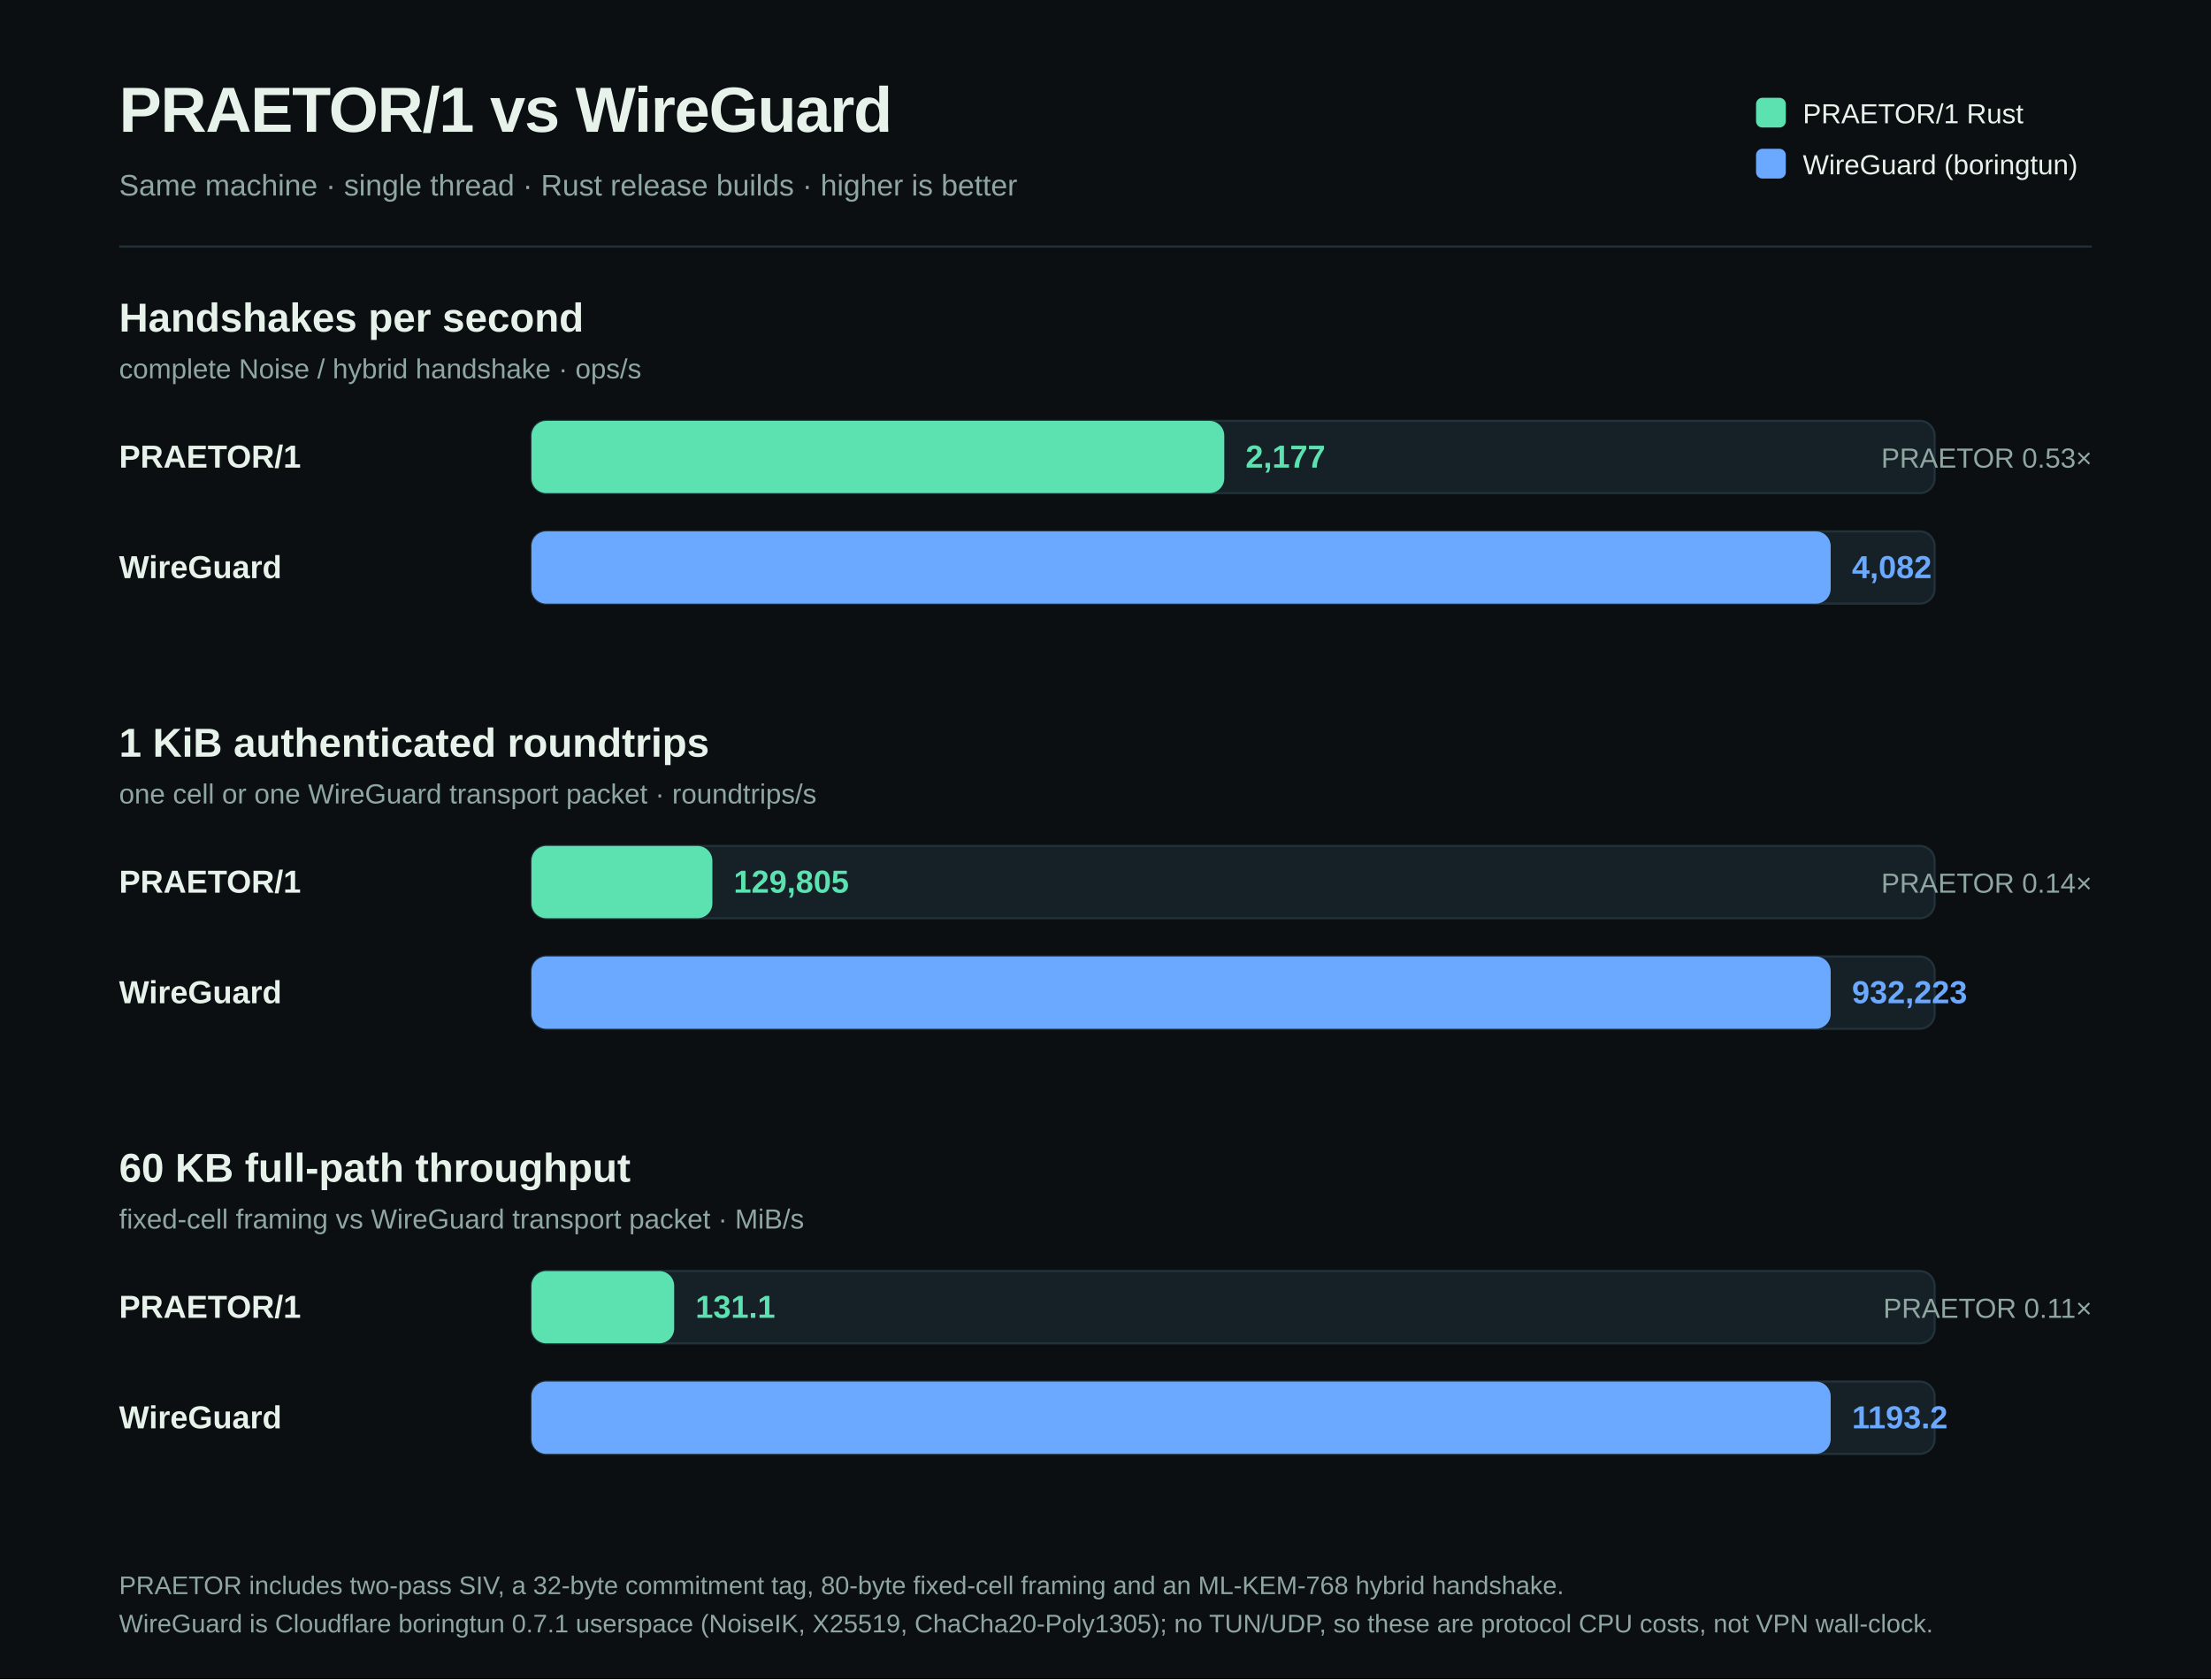
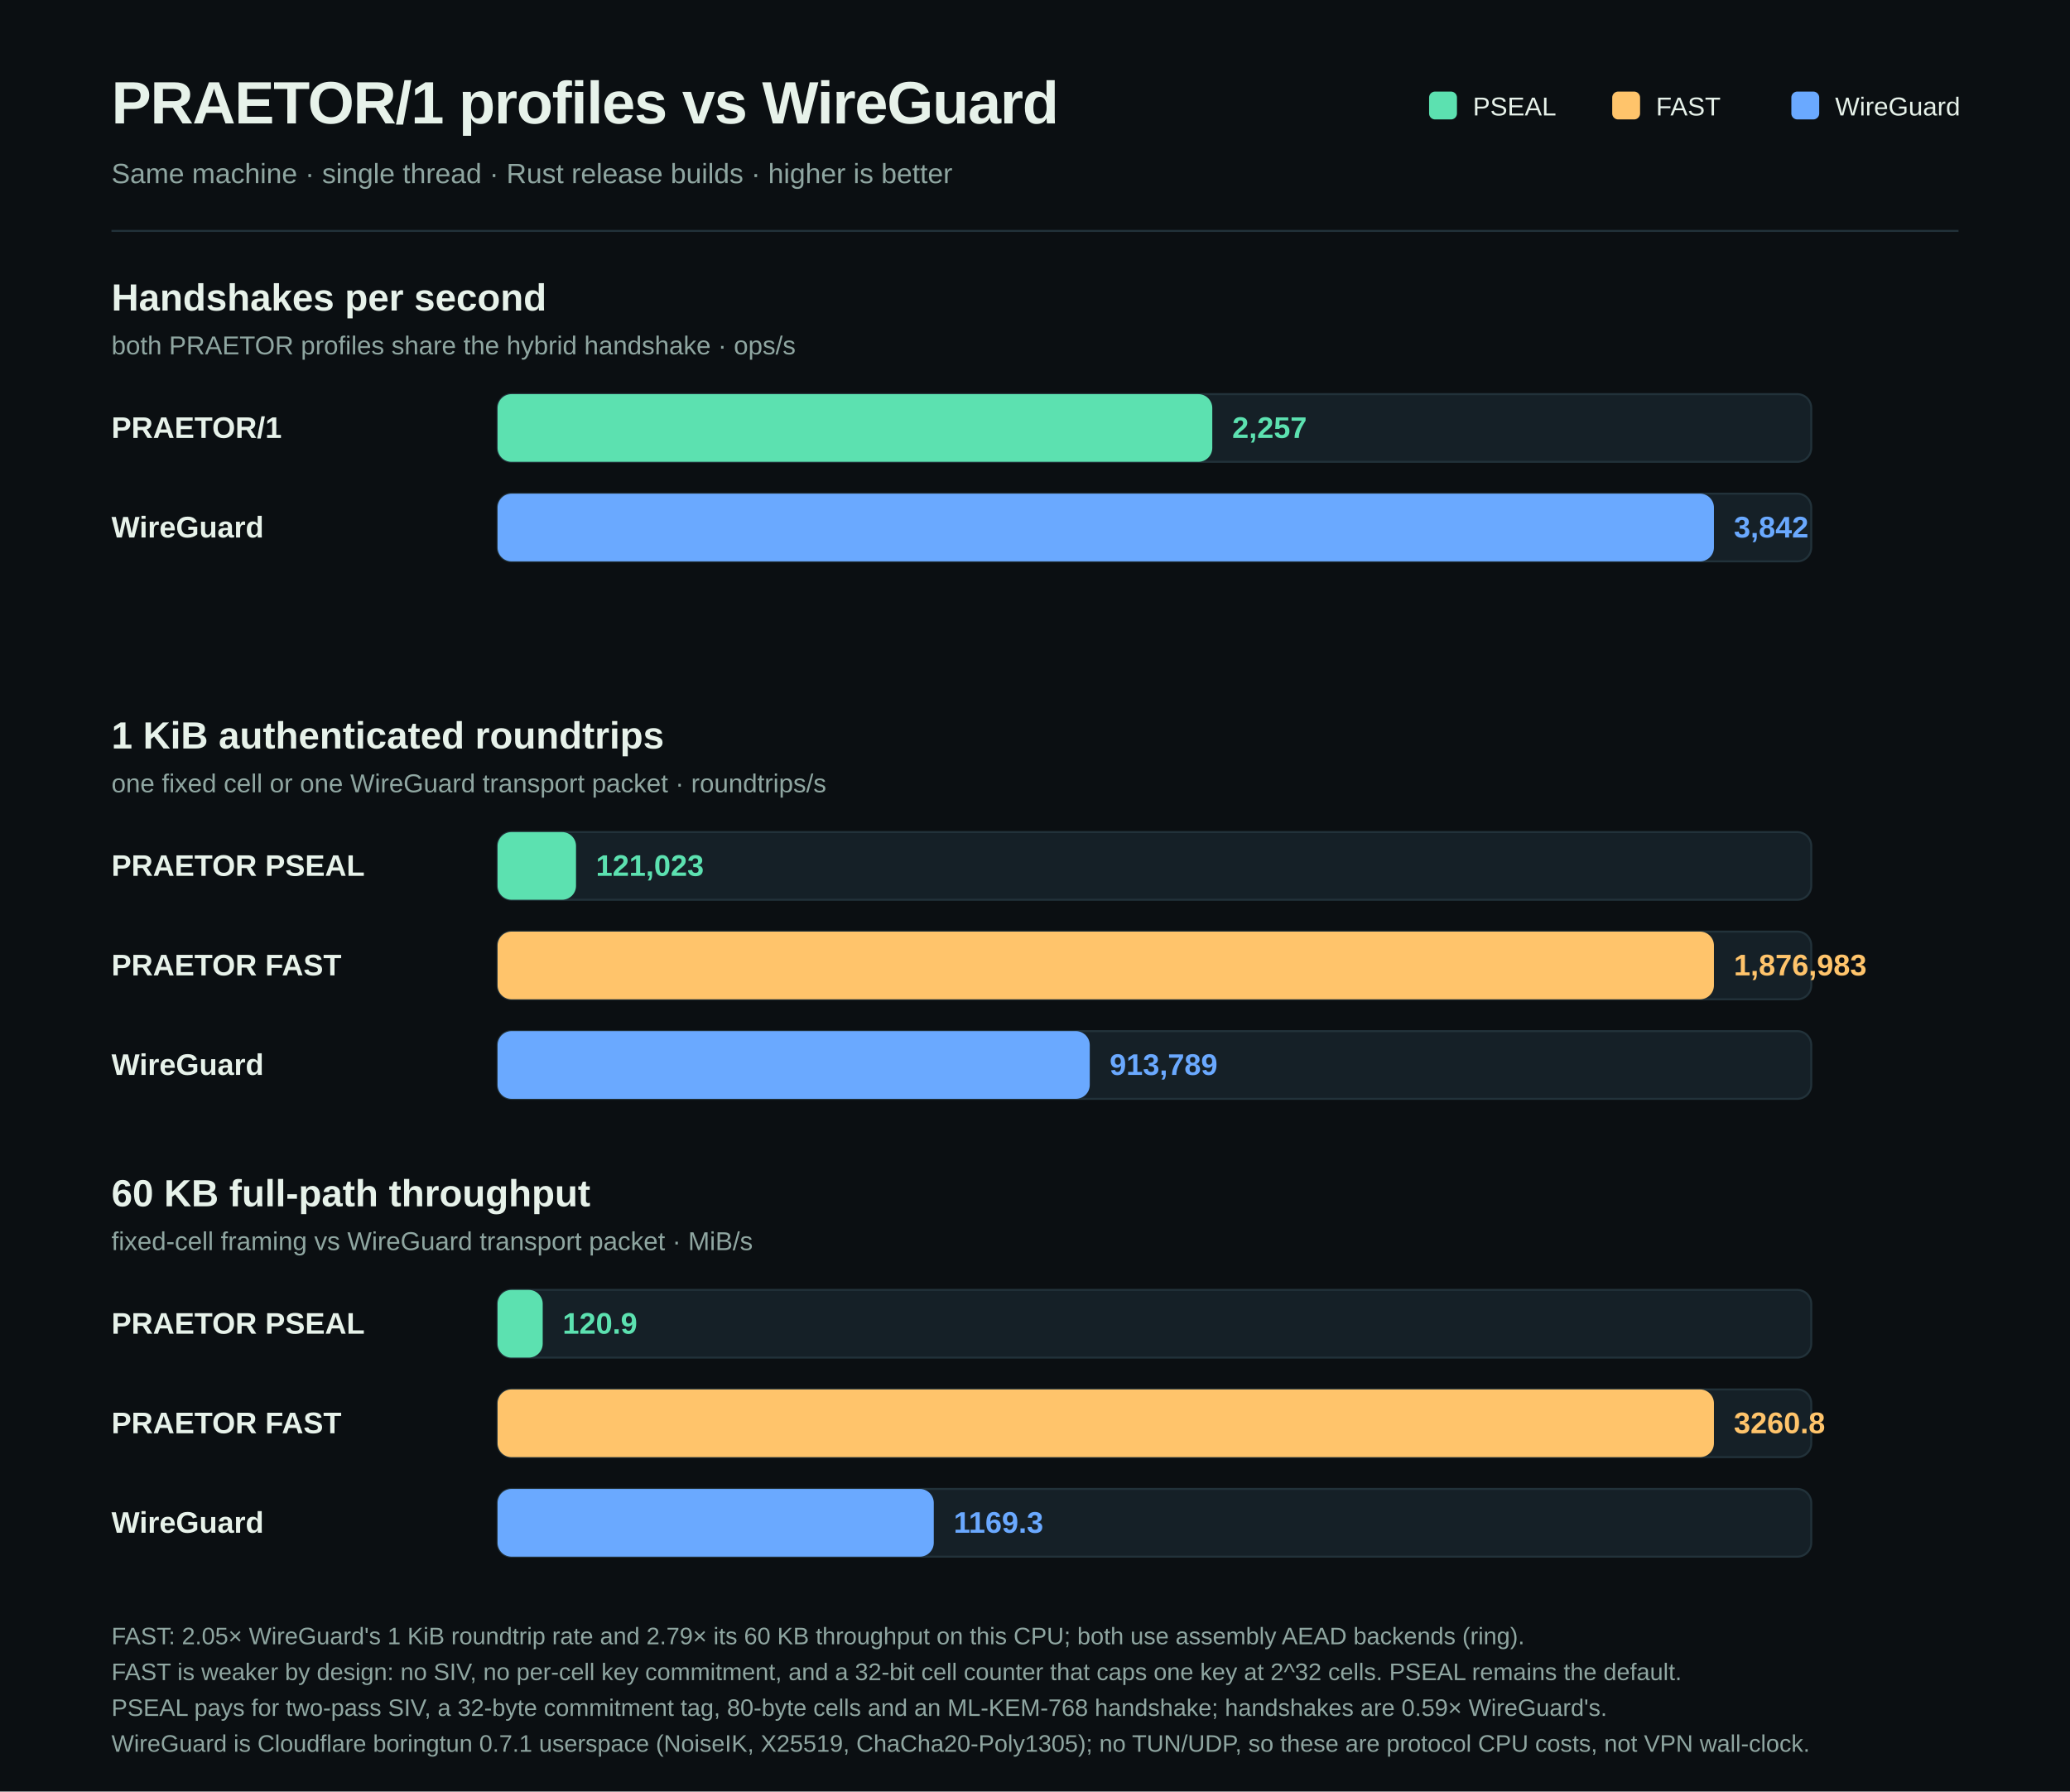
- <svg xmlns="http://www.w3.org/2000/svg" width="1040" height="790" viewBox="0 0 1040 790" role="img" aria-labelledby="title desc" font-family="Segoe UI, Arial, sans-serif">
-   <rect width="1040" height="790" fill="#0b0f12" />
-   <text x="56" y="62" fill="#e7f2ea" font-size="30" font-weight="800" letter-spacing="-0.5">PRAETOR/1 vs WireGuard</text>
+ <svg xmlns="http://www.w3.org/2000/svg" width="1040" height="900" viewBox="0 0 1040 900" role="img" aria-labelledby="title desc" font-family="Segoe UI, Arial, sans-serif">
+   <rect width="1040" height="900" fill="#0b0f12" />
+   <text x="56" y="62" fill="#e7f2ea" font-size="30" font-weight="800" letter-spacing="-0.5">PRAETOR/1 profiles vs WireGuard</text>
  <text x="56" y="92" fill="#8fa6a1" font-size="14">Same machine · single thread · Rust release builds · higher is better</text>
  <g font-family="Segoe UI, Arial, sans-serif">
-     <rect x="826" y="46" width="14" height="14" rx="3" fill="#5ce1b0" />
-     <text x="848" y="58" fill="#e7f2ea" font-size="13">PRAETOR/1 Rust</text>
-     <rect x="826" y="70" width="14" height="14" rx="3" fill="#6aa9ff" />
-     <text x="848" y="82" fill="#e7f2ea" font-size="13">WireGuard (boringtun)</text>
+     <rect x="718" y="46" width="14" height="14" rx="3" fill="#5ce1b0" />
+     <text x="740" y="58" fill="#e7f2ea" font-size="13">PSEAL</text>
+     <rect x="810" y="46" width="14" height="14" rx="3" fill="#ffc46b" />
+     <text x="832" y="58" fill="#e7f2ea" font-size="13">FAST</text>
+     <rect x="900" y="46" width="14" height="14" rx="3" fill="#6aa9ff" />
+     <text x="922" y="58" fill="#e7f2ea" font-size="13">WireGuard</text>
  </g>
  <line x1="56" y1="116" x2="984" y2="116" stroke="#22323a" />
  <g>
    <text x="56" y="156" fill="#e7f2ea" font-size="19" font-weight="700">Handshakes per second</text>
-     <text x="56" y="178" fill="#8fa6a1" font-size="13">complete Noise / hybrid handshake · ops/s</text>
+     <text x="56" y="178" fill="#8fa6a1" font-size="13">both PRAETOR profiles share the hybrid handshake · ops/s</text>
    <rect x="250" y="198" width="660" height="34" rx="7" fill="#152027" stroke="#22323a" />
-     <rect x="250" y="198" width="325.877" height="34" rx="7" fill="#5ce1b0" />
+     <rect x="250" y="198" width="359.07" height="34" rx="7" fill="#5ce1b0" />
    <text x="56" y="220" fill="#e7f2ea" font-size="15" font-weight="600">PRAETOR/1</text>
-     <text x="585.877" y="220" fill="#5ce1b0" font-size="15" font-weight="700">2,177</text>
-     <rect x="250" y="250" width="660" height="34" rx="7" fill="#152027" stroke="#22323a" />
-     <rect x="250" y="250" width="611.111" height="34" rx="7" fill="#6aa9ff" />
-     <text x="56" y="272" fill="#e7f2ea" font-size="15" font-weight="600">WireGuard</text>
-     <text x="871.111" y="272" fill="#6aa9ff" font-size="15" font-weight="700">4,082</text>
-     <text x="984" y="220" fill="#8fa6a1" font-size="13" text-anchor="end">PRAETOR 0.53×</text>
+     <text x="619.07" y="220" fill="#5ce1b0" font-size="15" font-weight="700">2,257</text>
+     <rect x="250" y="248" width="660" height="34" rx="7" fill="#152027" stroke="#22323a" />
+     <rect x="250" y="248" width="611.111" height="34" rx="7" fill="#6aa9ff" />
+     <text x="56" y="270" fill="#e7f2ea" font-size="15" font-weight="600">WireGuard</text>
+     <text x="871.111" y="270" fill="#6aa9ff" font-size="15" font-weight="700">3,842</text>
  </g>
  <g>
-     <text x="56" y="356" fill="#e7f2ea" font-size="19" font-weight="700">1 KiB authenticated roundtrips</text>
-     <text x="56" y="378" fill="#8fa6a1" font-size="13">one cell or one WireGuard transport packet · roundtrips/s</text>
-     <rect x="250" y="398" width="660" height="34" rx="7" fill="#152027" stroke="#22323a" />
-     <rect x="250" y="398" width="85.093" height="34" rx="7" fill="#5ce1b0" />
-     <text x="56" y="420" fill="#e7f2ea" font-size="15" font-weight="600">PRAETOR/1</text>
-     <text x="345.093" y="420" fill="#5ce1b0" font-size="15" font-weight="700">129,805</text>
-     <rect x="250" y="450" width="660" height="34" rx="7" fill="#152027" stroke="#22323a" />
-     <rect x="250" y="450" width="611.111" height="34" rx="7" fill="#6aa9ff" />
-     <text x="56" y="472" fill="#e7f2ea" font-size="15" font-weight="600">WireGuard</text>
-     <text x="871.111" y="472" fill="#6aa9ff" font-size="15" font-weight="700">932,223</text>
-     <text x="984" y="420" fill="#8fa6a1" font-size="13" text-anchor="end">PRAETOR 0.14×</text>
+     <text x="56" y="376" fill="#e7f2ea" font-size="19" font-weight="700">1 KiB authenticated roundtrips</text>
+     <text x="56" y="398" fill="#8fa6a1" font-size="13">one fixed cell or one WireGuard transport packet · roundtrips/s</text>
+     <rect x="250" y="418" width="660" height="34" rx="7" fill="#152027" stroke="#22323a" />
+     <rect x="250" y="418" width="39.403" height="34" rx="7" fill="#5ce1b0" />
+     <text x="56" y="440" fill="#e7f2ea" font-size="15" font-weight="600">PRAETOR PSEAL</text>
+     <text x="299.403" y="440" fill="#5ce1b0" font-size="15" font-weight="700">121,023</text>
+     <rect x="250" y="468" width="660" height="34" rx="7" fill="#152027" stroke="#22323a" />
+     <rect x="250" y="468" width="611.111" height="34" rx="7" fill="#ffc46b" />
+     <text x="56" y="490" fill="#e7f2ea" font-size="15" font-weight="600">PRAETOR FAST</text>
+     <text x="871.111" y="490" fill="#ffc46b" font-size="15" font-weight="700">1,876,983</text>
+     <rect x="250" y="518" width="660" height="34" rx="7" fill="#152027" stroke="#22323a" />
+     <rect x="250" y="518" width="297.513" height="34" rx="7" fill="#6aa9ff" />
+     <text x="56" y="540" fill="#e7f2ea" font-size="15" font-weight="600">WireGuard</text>
+     <text x="557.513" y="540" fill="#6aa9ff" font-size="15" font-weight="700">913,789</text>
  </g>
  <g>
-     <text x="56" y="556" fill="#e7f2ea" font-size="19" font-weight="700">60 KB full-path throughput</text>
-     <text x="56" y="578" fill="#8fa6a1" font-size="13">fixed-cell framing vs WireGuard transport packet · MiB/s</text>
-     <rect x="250" y="598" width="660" height="34" rx="7" fill="#152027" stroke="#22323a" />
-     <rect x="250" y="598" width="67.123" height="34" rx="7" fill="#5ce1b0" />
-     <text x="56" y="620" fill="#e7f2ea" font-size="15" font-weight="600">PRAETOR/1</text>
-     <text x="327.123" y="620" fill="#5ce1b0" font-size="15" font-weight="700">131.1</text>
-     <rect x="250" y="650" width="660" height="34" rx="7" fill="#152027" stroke="#22323a" />
-     <rect x="250" y="650" width="611.111" height="34" rx="7" fill="#6aa9ff" />
-     <text x="56" y="672" fill="#e7f2ea" font-size="15" font-weight="600">WireGuard</text>
-     <text x="871.111" y="672" fill="#6aa9ff" font-size="15" font-weight="700">1193.2</text>
-     <text x="984" y="620" fill="#8fa6a1" font-size="13" text-anchor="end">PRAETOR 0.11×</text>
+     <text x="56" y="606" fill="#e7f2ea" font-size="19" font-weight="700">60 KB full-path throughput</text>
+     <text x="56" y="628" fill="#8fa6a1" font-size="13">fixed-cell framing vs WireGuard transport packet · MiB/s</text>
+     <rect x="250" y="648" width="660" height="34" rx="7" fill="#152027" stroke="#22323a" />
+     <rect x="250" y="648" width="22.668" height="34" rx="7" fill="#5ce1b0" />
+     <text x="56" y="670" fill="#e7f2ea" font-size="15" font-weight="600">PRAETOR PSEAL</text>
+     <text x="282.668" y="670" fill="#5ce1b0" font-size="15" font-weight="700">120.9</text>
+     <rect x="250" y="698" width="660" height="34" rx="7" fill="#152027" stroke="#22323a" />
+     <rect x="250" y="698" width="611.111" height="34" rx="7" fill="#ffc46b" />
+     <text x="56" y="720" fill="#e7f2ea" font-size="15" font-weight="600">PRAETOR FAST</text>
+     <text x="871.111" y="720" fill="#ffc46b" font-size="15" font-weight="700">3260.8</text>
+     <rect x="250" y="748" width="660" height="34" rx="7" fill="#152027" stroke="#22323a" />
+     <rect x="250" y="748" width="219.145" height="34" rx="7" fill="#6aa9ff" />
+     <text x="56" y="770" fill="#e7f2ea" font-size="15" font-weight="600">WireGuard</text>
+     <text x="479.145" y="770" fill="#6aa9ff" font-size="15" font-weight="700">1169.3</text>
  </g>
-   <text x="56" y="750" fill="#8fa6a1" font-size="12">PRAETOR includes two-pass SIV, a 32-byte commitment tag, 80-byte fixed-cell framing and an ML-KEM-768 hybrid handshake.</text>
-   <text x="56" y="768" fill="#8fa6a1" font-size="12">WireGuard is Cloudflare boringtun 0.7.1 userspace (NoiseIK, X25519, ChaCha20-Poly1305); no TUN/UDP, so these are protocol CPU costs, not VPN wall-clock.</text>
+   <text x="56" y="826" fill="#8fa6a1" font-size="12">FAST: 2.05× WireGuard's 1 KiB roundtrip rate and 2.79× its 60 KB throughput on this CPU; both use assembly AEAD backends (ring).</text>
+   <text x="56" y="844" fill="#8fa6a1" font-size="12">FAST is weaker by design: no SIV, no per-cell key commitment, and a 32-bit cell counter that caps one key at 2^32 cells. PSEAL remains the default.</text>
+   <text x="56" y="862" fill="#8fa6a1" font-size="12">PSEAL pays for two-pass SIV, a 32-byte commitment tag, 80-byte cells and an ML-KEM-768 handshake; handshakes are 0.59× WireGuard's.</text>
+   <text x="56" y="880" fill="#8fa6a1" font-size="12">WireGuard is Cloudflare boringtun 0.7.1 userspace (NoiseIK, X25519, ChaCha20-Poly1305); no TUN/UDP, so these are protocol CPU costs, not VPN wall-clock.</text>
</svg>
